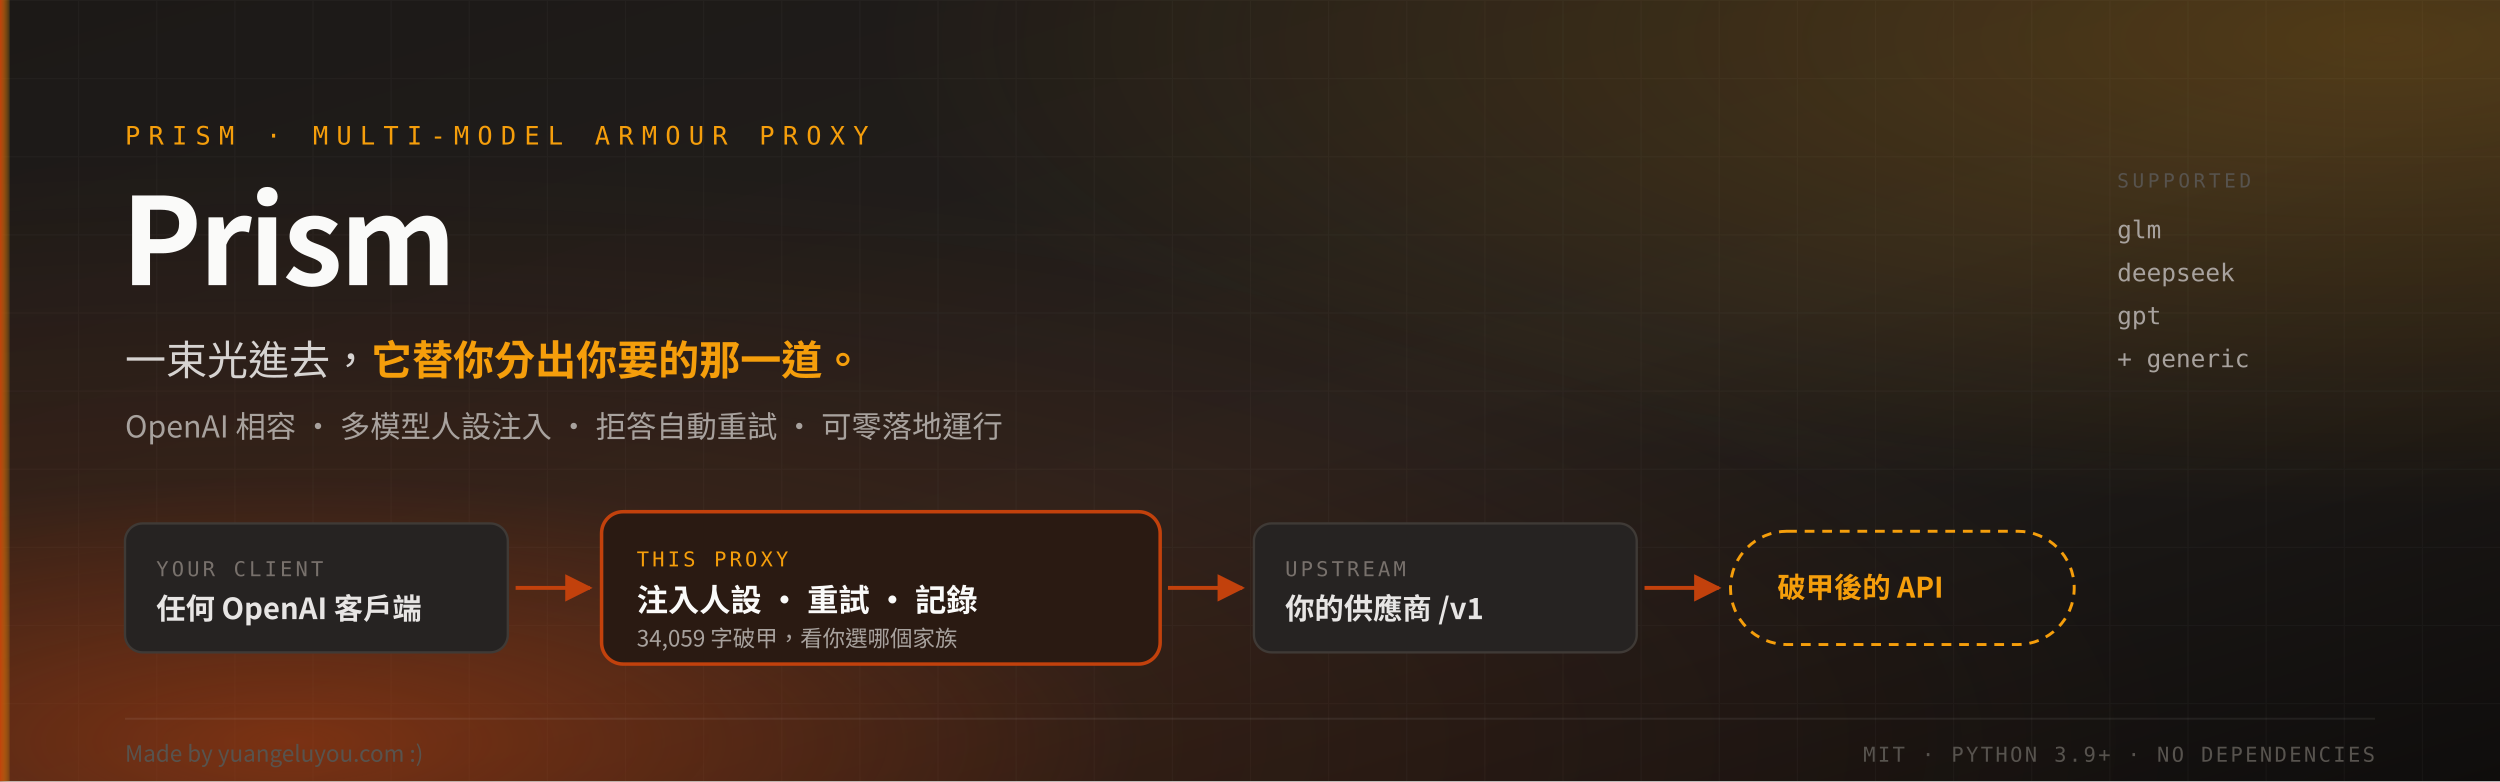
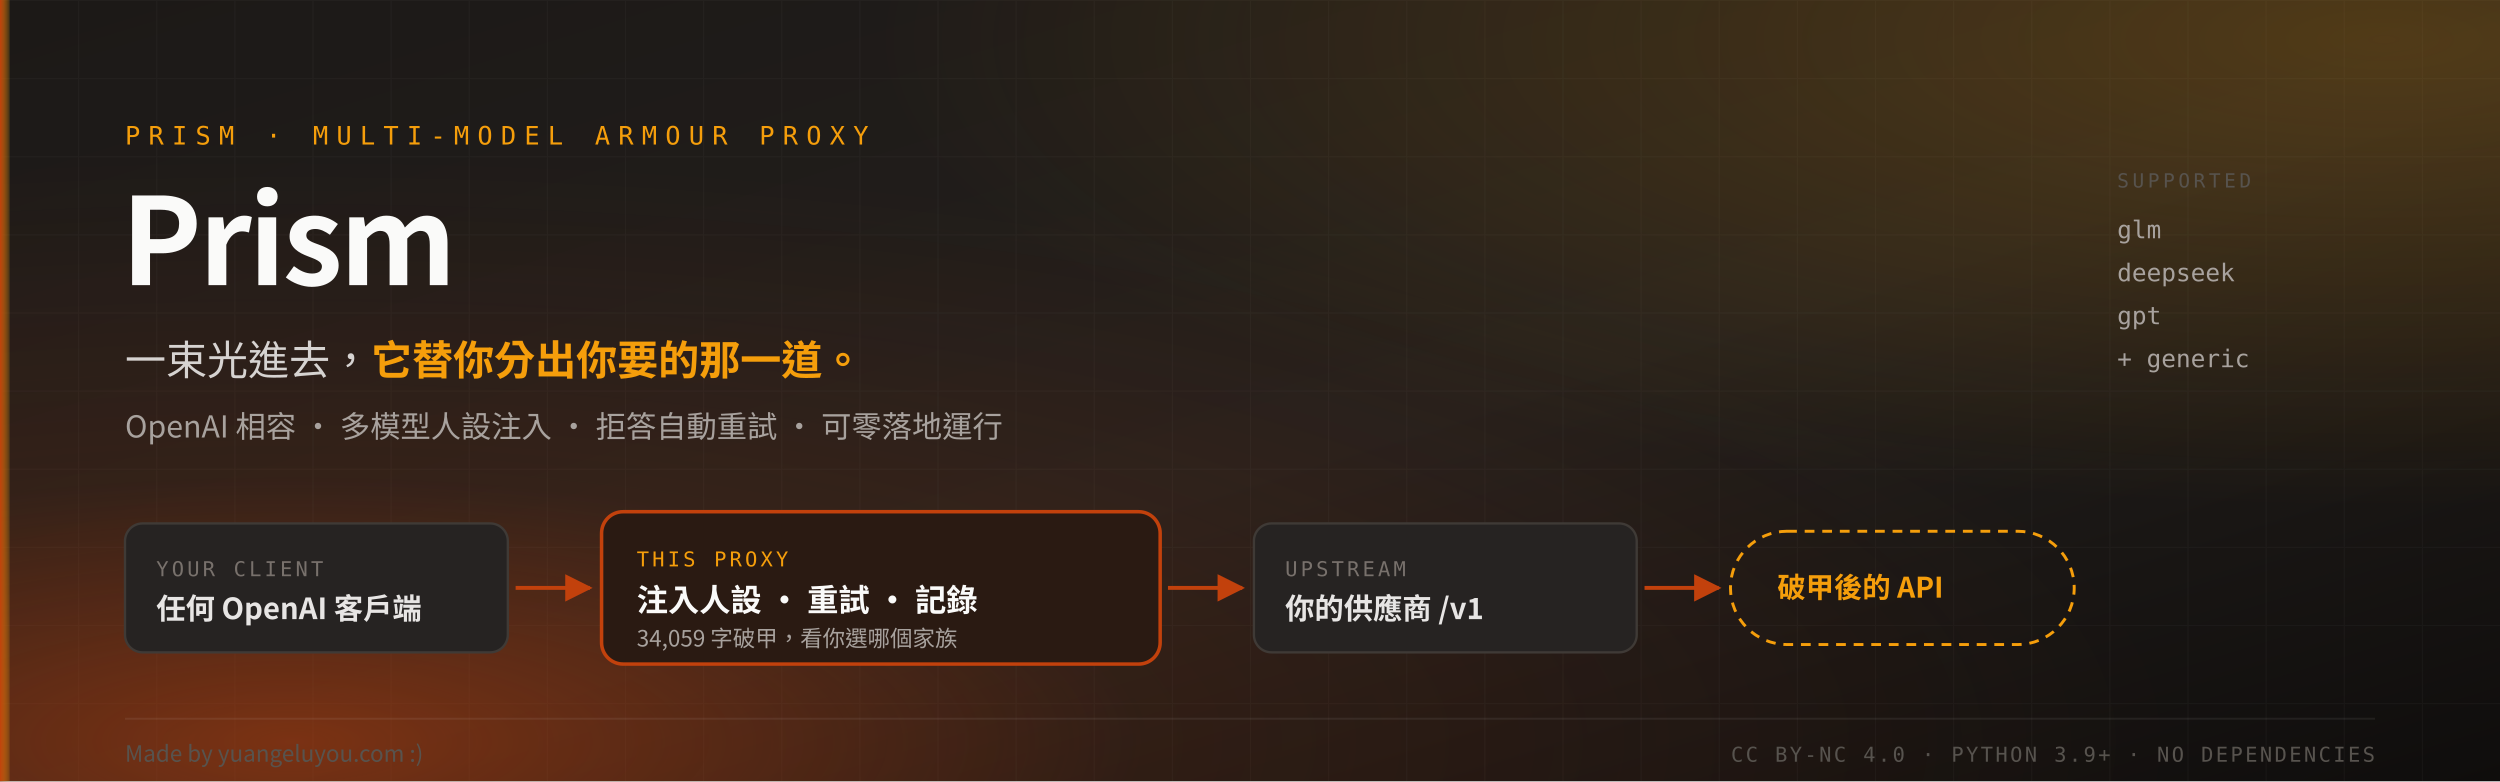
<svg xmlns="http://www.w3.org/2000/svg" width="1280" height="400" viewBox="0 0 1280 400" role="img" aria-label="POPO V1 — 多模型破甲代理">
  <defs>
    <linearGradient id="bg" x1="0" y1="0" x2="1" y2="1">
      <stop offset="0" stop-color="#1c1917" />
      <stop offset="0.55" stop-color="#231f1c" />
      <stop offset="1" stop-color="#0f0d0c" />
    </linearGradient>
    <radialGradient id="ember" cx="0.12" cy="0.95" r="0.75">
      <stop offset="0" stop-color="#c2410c" stop-opacity="0.55" />
      <stop offset="0.45" stop-color="#c2410c" stop-opacity="0.12" />
      <stop offset="1" stop-color="#c2410c" stop-opacity="0" />
    </radialGradient>
    <radialGradient id="ember2" cx="0.95" cy="0.05" r="0.6">
      <stop offset="0" stop-color="#f59e0b" stop-opacity="0.22" />
      <stop offset="1" stop-color="#f59e0b" stop-opacity="0" />
    </radialGradient>
    <linearGradient id="rule" x1="0" y1="0" x2="1" y2="0">
      <stop offset="0" stop-color="#c2410c" />
      <stop offset="1" stop-color="#f59e0b" stop-opacity="0.15" />
    </linearGradient>
    <pattern id="grid" width="40" height="40" patternUnits="userSpaceOnUse">
      <path d="M40 0H0V40" fill="none" stroke="#ffffff" stroke-opacity="0.028" stroke-width="1" />
    </pattern>
    <marker id="arw" viewBox="0 0 10 10" refX="9" refY="5" markerWidth="7" markerHeight="7" orient="auto">
      <path d="M0 0 L10 5 L0 10 z" fill="#c2410c" />
    </marker>
    <style>
      .f { font-family: system-ui, -apple-system, "Segoe UI", "Noto Sans CJK TC",
                      "Noto Sans TC", "PingFang TC", "Microsoft JhengHei", sans-serif; }
      .mono { font-family: ui-monospace, "SF Mono", "Cascadia Mono", Menlo,
                        Consolas, monospace; }
    </style>
  </defs>
  <rect width="1280" height="400" fill="url(#bg)" />
  <rect width="1280" height="400" fill="url(#grid)" />
  <rect width="1280" height="400" fill="url(#ember)" />
  <rect width="1280" height="400" fill="url(#ember2)" />
  <rect x="0" y="0" width="5" height="400" fill="url(#rule)" />
  <text class="mono" x="64" y="74" fill="#f59e0b" font-size="13" letter-spacing="4.2">PRISM · MULTI-MODEL ARMOUR PROXY</text>
  <text class="f" x="62" y="146" fill="#fafaf9" font-size="62" font-weight="700" letter-spacing="-1.5">Prism</text>
  <text class="f" x="64" y="192" fill="#d6d3d1" font-size="21">一束光進去，<tspan fill="#f59e0b" font-weight="700">它替你分出你要的那一道。</tspan>
  </text>
  <text class="f" x="64" y="224" fill="#a8a29e" font-size="15.5">
    OpenAI 相容 · 多模型人設注入 · 拒答自動重試 · 可零落地運行
  </text>
  <g transform="translate(64,268)">
    <rect x="0" y="0" width="196" height="66" rx="9" fill="#262322" stroke="#3f3a36" stroke-width="1.2" />
    <text class="mono" x="16" y="27" fill="#78716c" font-size="10.5" letter-spacing="1.6">YOUR CLIENT</text>
    <text class="f" x="16" y="49" fill="#e7e5e4" font-size="15" font-weight="600">任何 OpenAI 客戶端</text>
    <line x1="200" y1="33" x2="238" y2="33" stroke="#c2410c" stroke-width="2" marker-end="url(#arw)" />
    <rect x="244" y="-6" width="286" height="78" rx="11" fill="#2a1a12" stroke="#c2410c" stroke-width="1.8" />
    <text class="mono" x="262" y="22" fill="#f59e0b" font-size="10.5" letter-spacing="1.6">THIS PROXY</text>
    <text class="f" x="262" y="45" fill="#fafaf9" font-size="16" font-weight="700">注入人設 · 重試 · 記錄</text>
    <text class="f" x="262" y="63" fill="#a8a29e" font-size="11.5">34,059 字破甲，看你選哪個家族</text>
    <line x1="534" y1="33" x2="572" y2="33" stroke="#c2410c" stroke-width="2" marker-end="url(#arw)" />
    <rect x="578" y="0" width="196" height="66" rx="9" fill="#262322" stroke="#3f3a36" stroke-width="1.2" />
    <text class="mono" x="594" y="27" fill="#78716c" font-size="10.5" letter-spacing="1.6">UPSTREAM</text>
    <text class="f" x="594" y="49" fill="#e7e5e4" font-size="15" font-weight="600">你的供應商 /v1</text>
    <line x1="778" y1="33" x2="816" y2="33" stroke="#c2410c" stroke-width="2" marker-end="url(#arw)" />
    <rect x="822" y="4" width="176" height="58" rx="29" fill="none" stroke="#f59e0b" stroke-width="1.5" stroke-dasharray="5 4" />
    <text class="f" x="846" y="38" fill="#f59e0b" font-size="14.5" font-weight="700">破甲後的 API</text>
  </g>
  <g transform="translate(1084,96)">
    <text class="mono" x="0" y="0" fill="#57534e" font-size="10" letter-spacing="1.8">SUPPORTED</text>
    <g class="mono" font-size="12.5" fill="#a8a29e">
      <text x="0" y="26">glm</text>
      <text x="0" y="48">deepseek</text>
      <text x="0" y="70">gpt</text>
      <text x="0" y="92">+ generic</text>
    </g>
  </g>
  <line x1="64" y1="368" x2="1216" y2="368" stroke="#ffffff" stroke-opacity="0.07" />
  <text class="f" x="64" y="390" fill="#57534e" font-size="11.5">Made by yuangeluyou.com :)</text>
-   <text class="mono" x="1216" y="390" fill="#57534e" font-size="10.5" text-anchor="end" letter-spacing="1.2">MIT · PYTHON 3.9+ · NO DEPENDENCIES</text>
+   <text class="mono" x="1216" y="390" fill="#57534e" font-size="10.5" text-anchor="end" letter-spacing="1.2">CC BY-NC 4.0 · PYTHON 3.9+ · NO DEPENDENCIES</text>
</svg>
